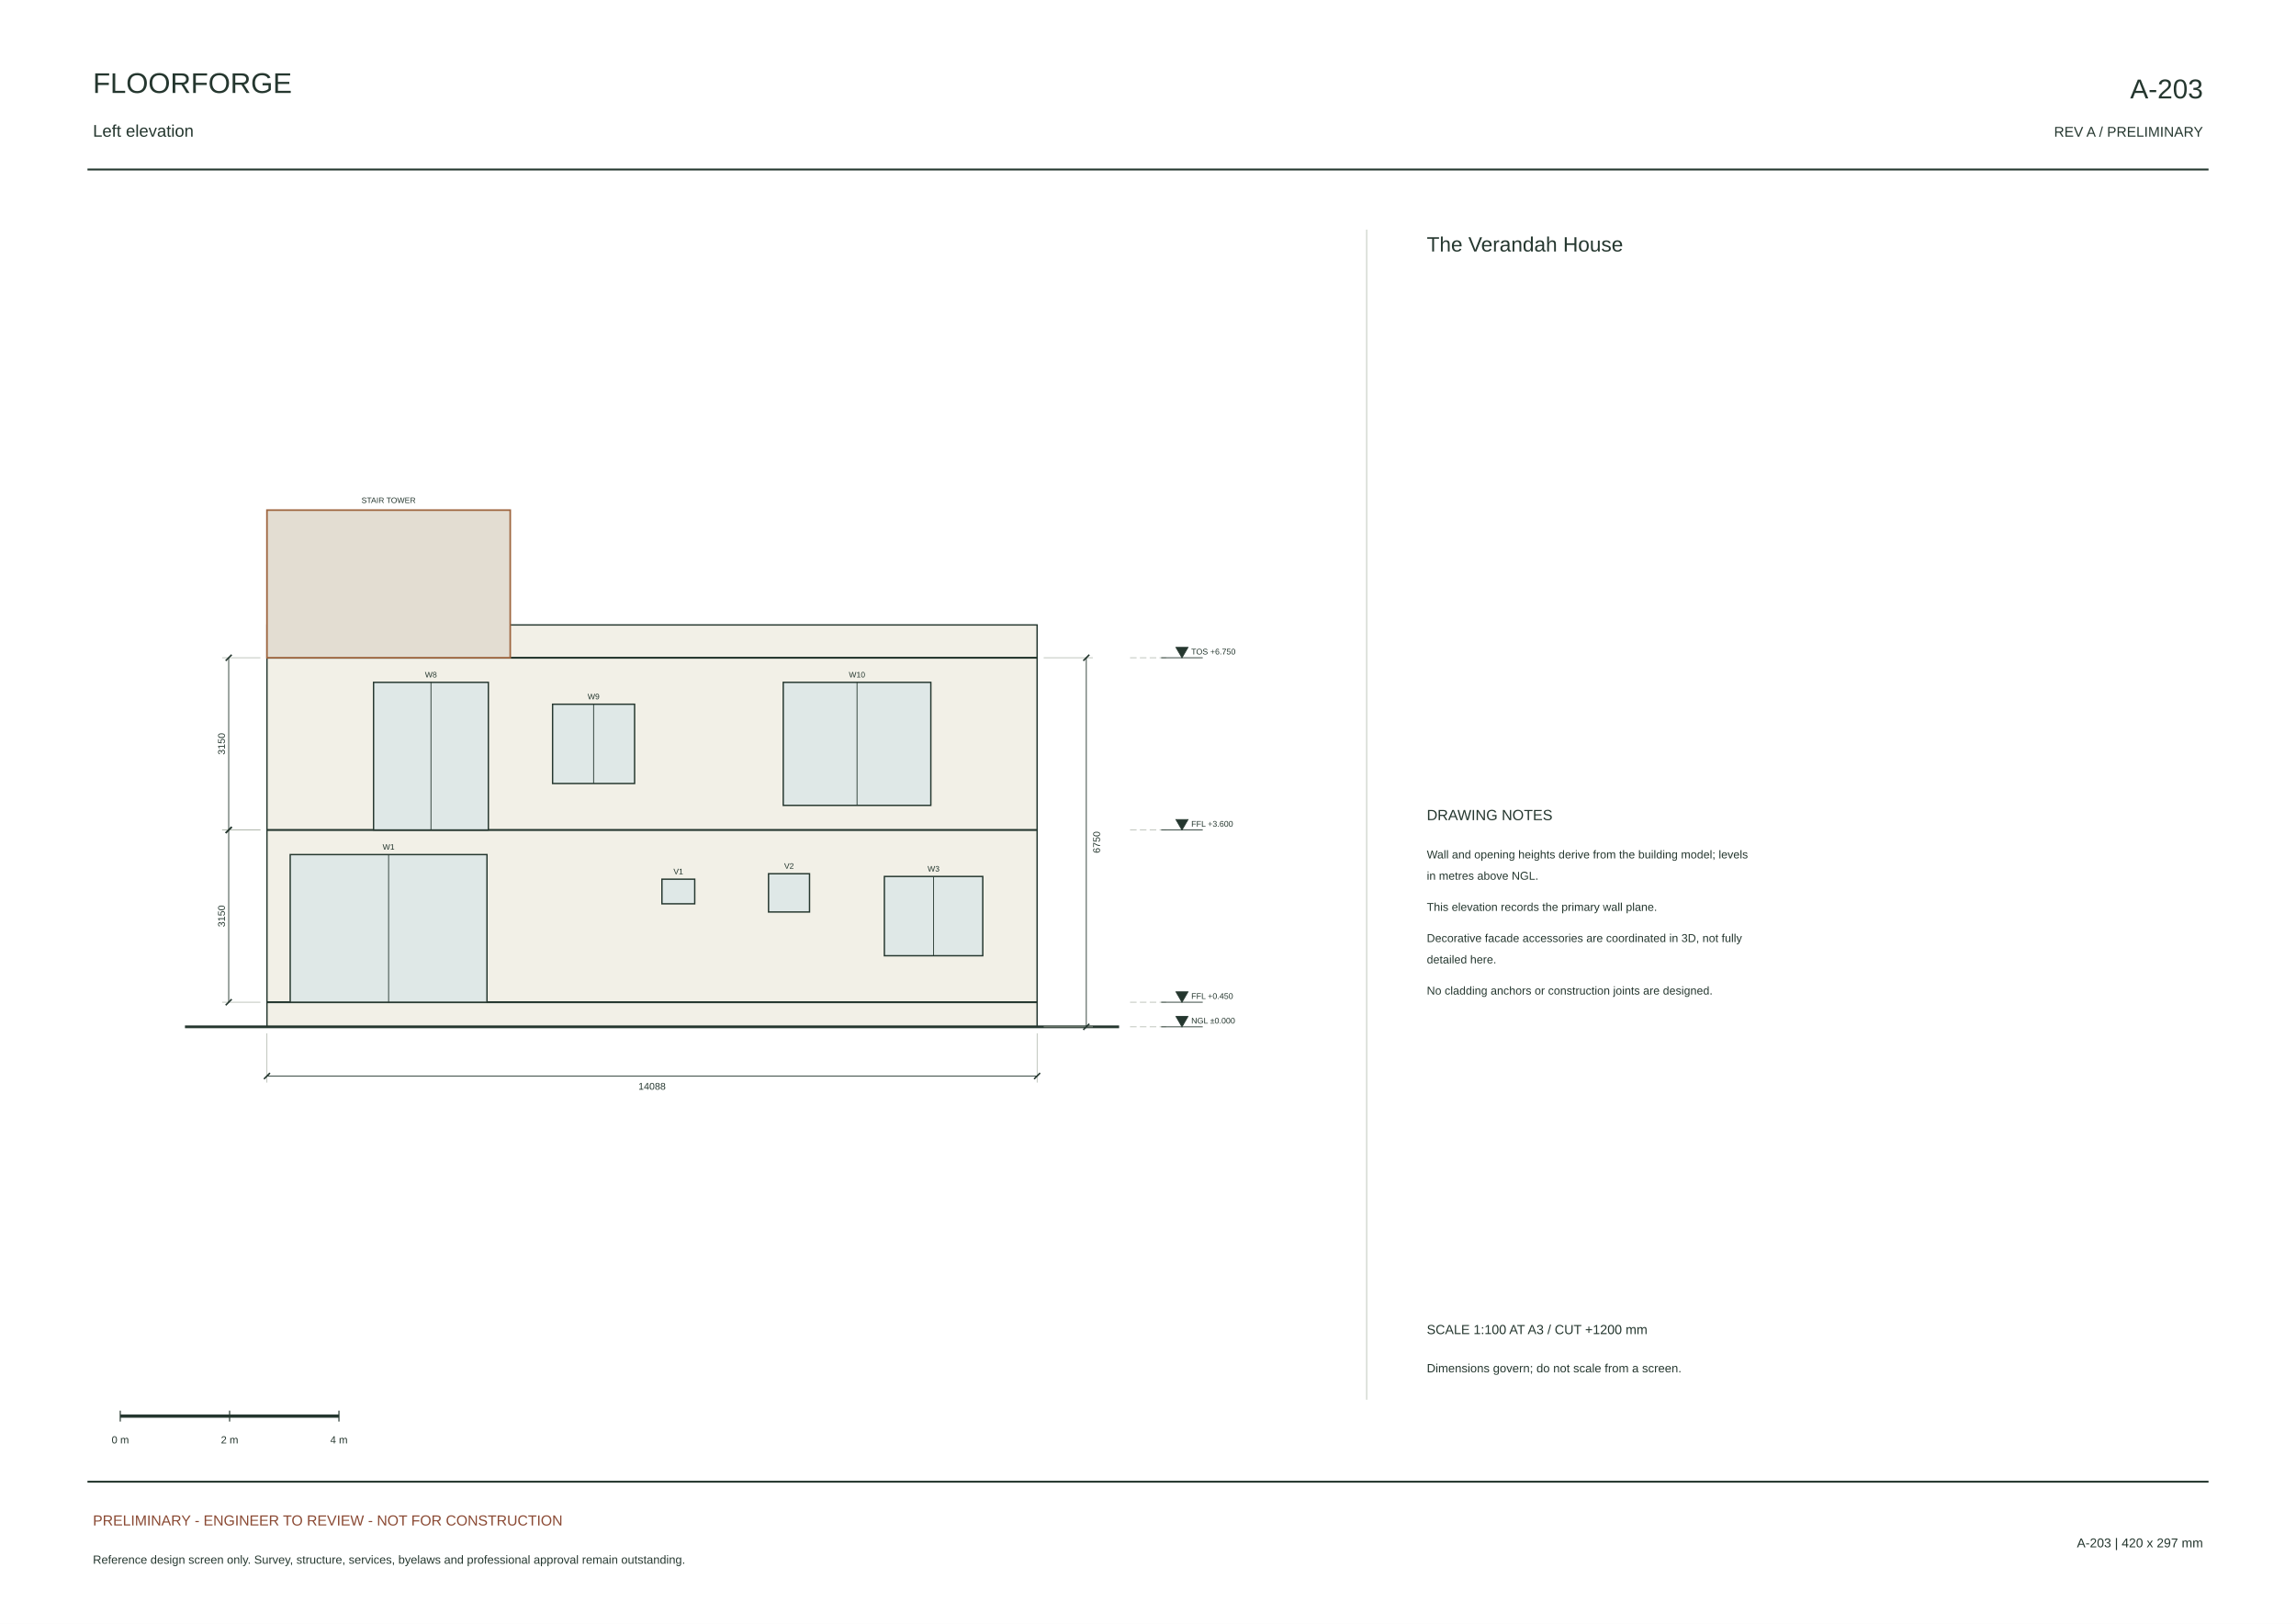
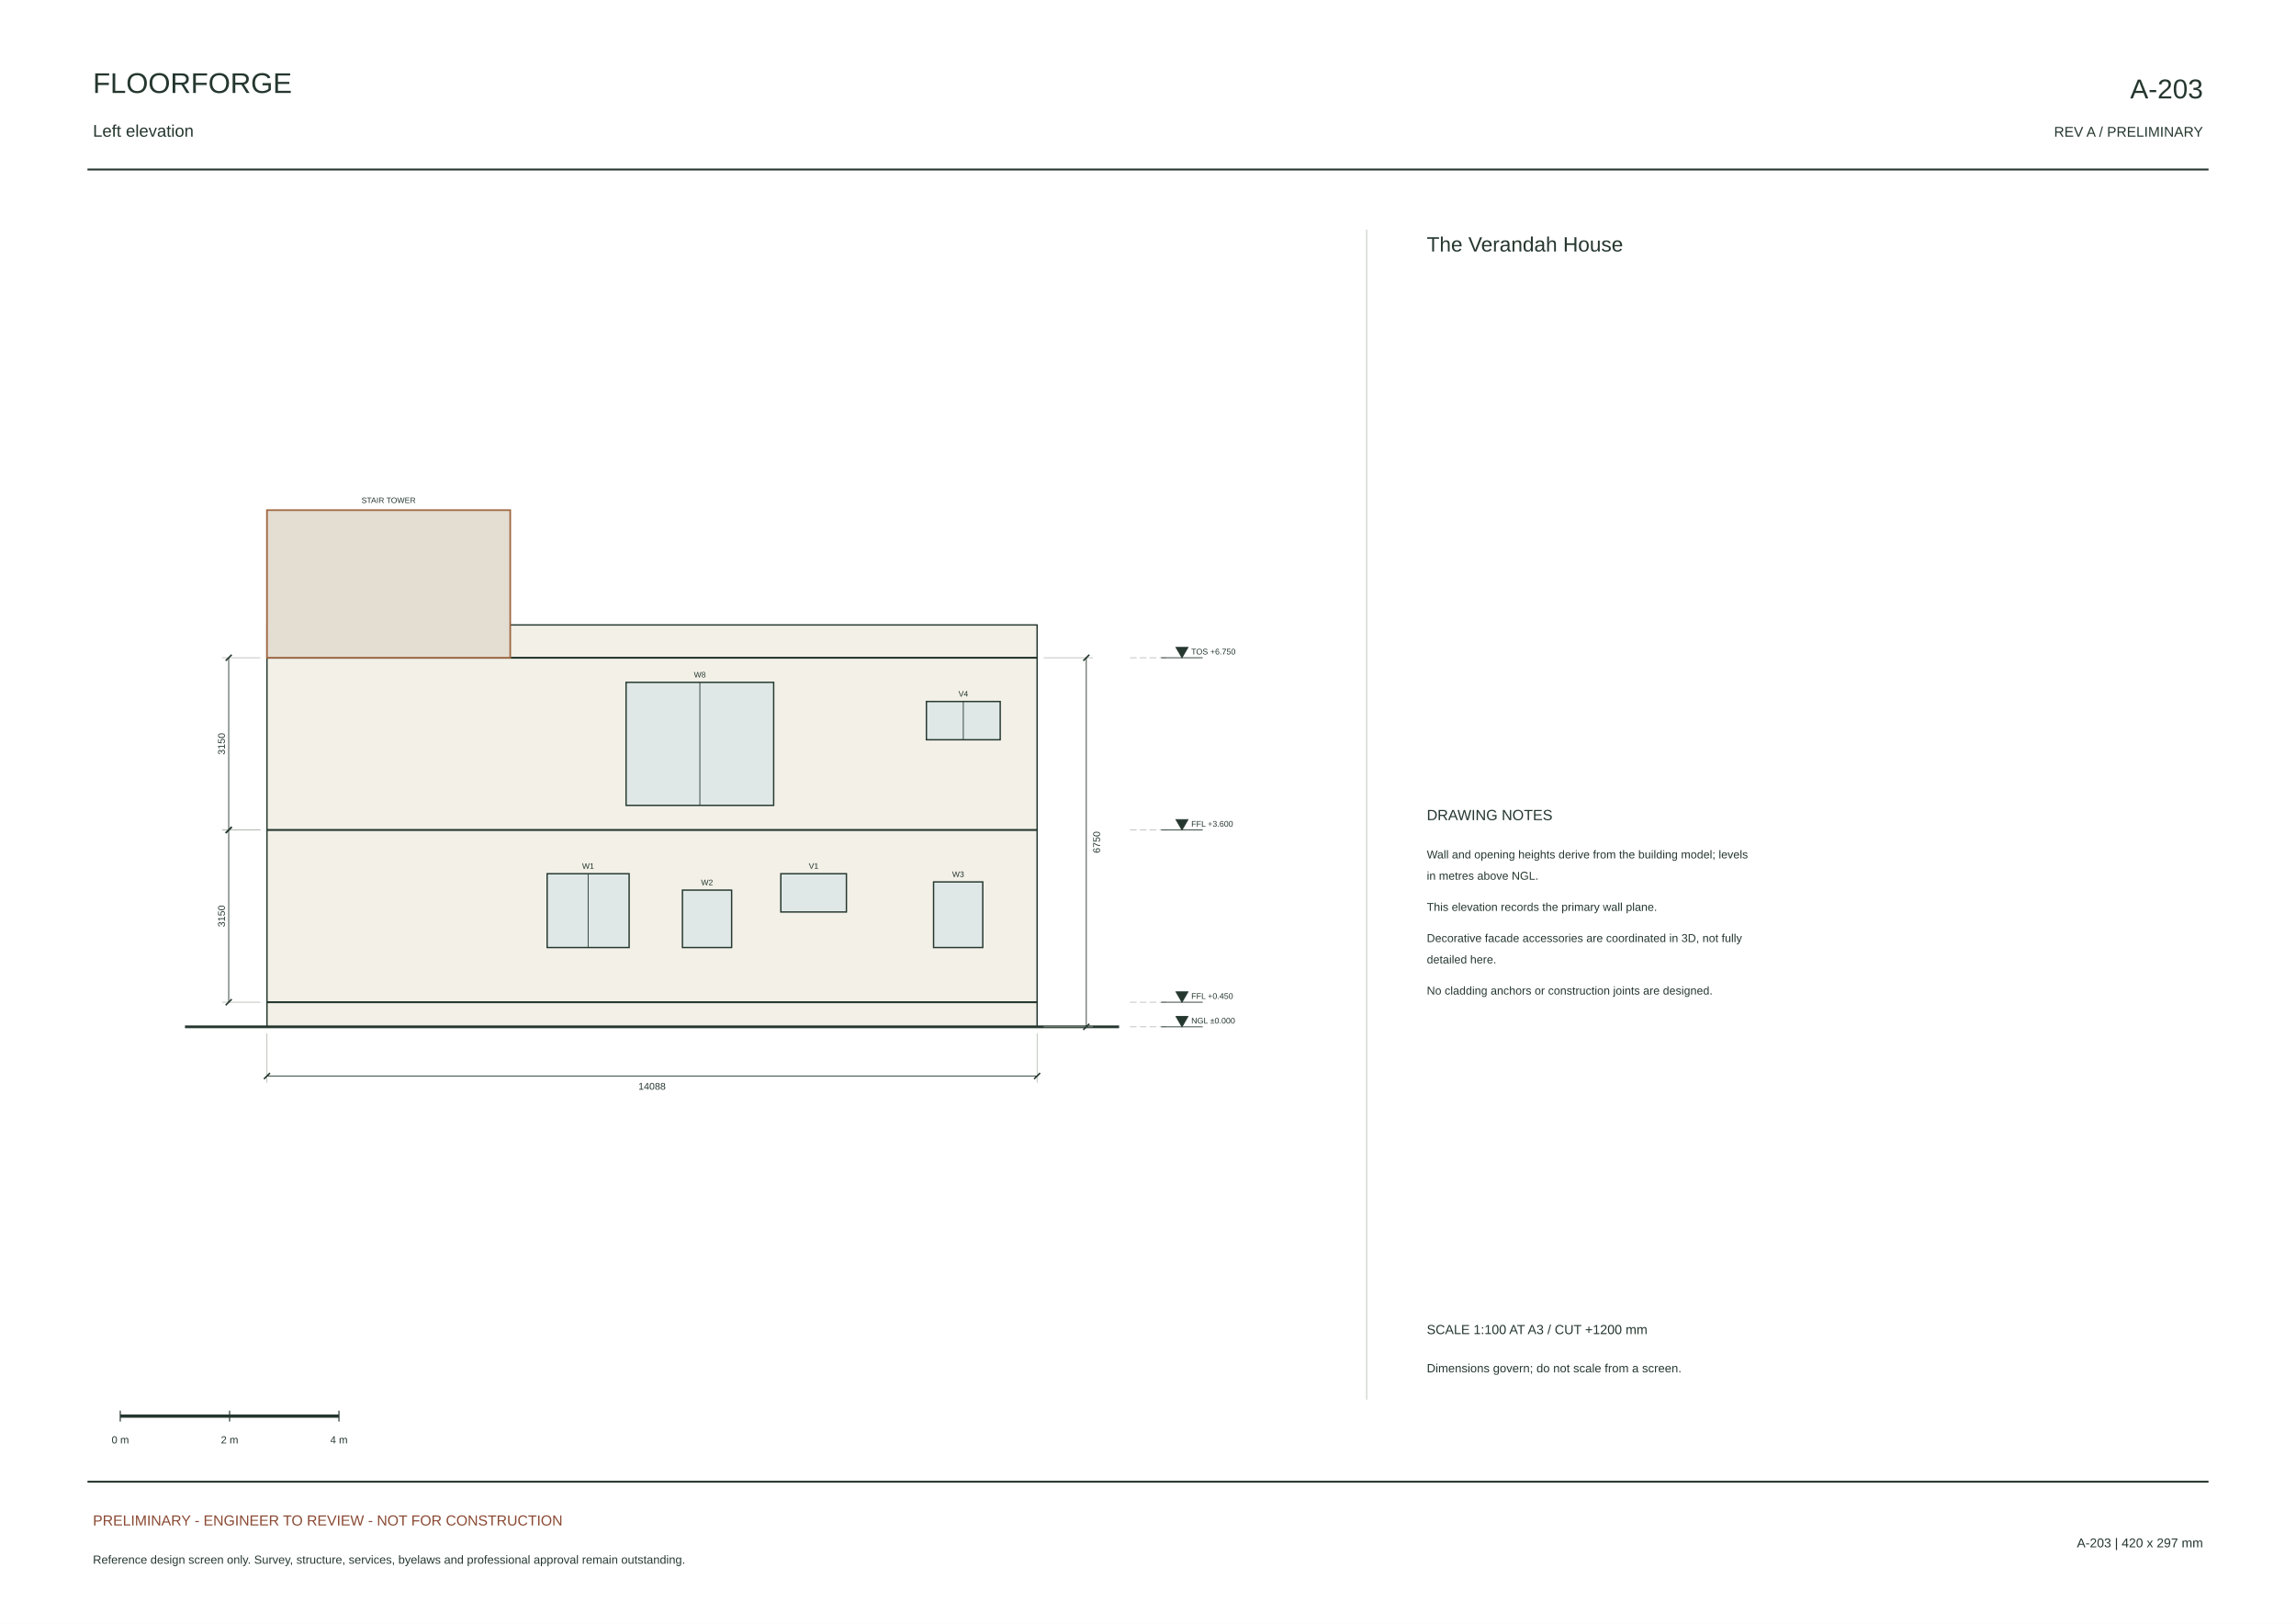
<svg xmlns="http://www.w3.org/2000/svg" width="420mm" height="297mm" viewBox="0 0 420 297">
  <rect width="420" height="297" fill="white" />
  <g font-family="Arial,Helvetica,sans-serif">
    <path d="M 16 31 H 404 M 16 271 H 404" stroke="#25372f" stroke-width=".35" />
    <text x="17" y="17" fill="#25372f" font-size="5.2" text-anchor="start">FLOORFORGE</text>
    <text x="17" y="25" fill="#25372f" font-size="3.1" text-anchor="start">Left elevation</text>
    <text x="403" y="18" fill="#25372f" font-size="5" text-anchor="end">A-203</text>
    <text x="403" y="25" fill="#25372f" font-size="2.6" text-anchor="end">REV A / PRELIMINARY</text>
    <polygon points="48.835,187.8 189.715,187.8 189.715,114.3 48.835,114.3" fill="#f2f0e7" stroke="#25372f" stroke-width="0.25" />
    <path d="M 33.835 187.8 L 204.715 187.8" fill="none" stroke="#25372f" stroke-width="0.5" />
    <path d="M 48.835 183.3 L 189.715 183.3" fill="none" stroke="#25372f" stroke-width="0.35" />
    <path d="M 48.835 151.8 L 189.715 151.8" fill="none" stroke="#25372f" stroke-width="0.35" />
    <path d="M 48.835 120.3 L 189.715 120.3" fill="none" stroke="#25372f" stroke-width="0.35" />
-     <polygon points="53.085,183.3 89.085,183.3 89.085,156.3 53.085,156.3" fill="#dfe8e7" stroke="#25372f" stroke-width="0.25" />
-     <path d="M 71.085 183.3 L 71.085 156.3" fill="none" stroke="#25372f" stroke-width="0.15" />
-     <text x="71.085" y="155.4" fill="#25372f" font-size="1.45" text-anchor="middle">W1</text>
-     <polygon points="121.085,165.3 127.085,165.3 127.085,160.8 121.085,160.8" fill="#dfe8e7" stroke="#25372f" stroke-width="0.25" />
-     <text x="124.085" y="159.9" fill="#25372f" font-size="1.45" text-anchor="middle">V1</text>
-     <polygon points="140.585,166.8 148.085,166.8 148.085,159.8 140.585,159.8" fill="#dfe8e7" stroke="#25372f" stroke-width="0.25" />
-     <text x="144.335" y="158.9" fill="#25372f" font-size="1.45" text-anchor="middle">V2</text>
-     <polygon points="161.775,174.8 179.775,174.8 179.775,160.3 161.775,160.3" fill="#dfe8e7" stroke="#25372f" stroke-width="0.25" />
-     <path d="M 170.775 174.8 L 170.775 160.3" fill="none" stroke="#25372f" stroke-width="0.15" />
-     <text x="170.775" y="159.4" fill="#25372f" font-size="1.45" text-anchor="middle">W3</text>
-     <polygon points="68.335,151.8 89.335,151.8 89.335,124.8 68.335,124.8" fill="#dfe8e7" stroke="#25372f" stroke-width="0.25" />
-     <path d="M 78.835 151.8 L 78.835 124.8" fill="none" stroke="#25372f" stroke-width="0.15" />
-     <text x="78.835" y="123.9" fill="#25372f" font-size="1.45" text-anchor="middle">W8</text>
-     <polygon points="101.085,143.3 116.085,143.3 116.085,128.8 101.085,128.8" fill="#dfe8e7" stroke="#25372f" stroke-width="0.25" />
-     <path d="M 108.585 143.3 L 108.585 128.8" fill="none" stroke="#25372f" stroke-width="0.15" />
-     <text x="108.585" y="127.9" fill="#25372f" font-size="1.45" text-anchor="middle">W9</text>
-     <polygon points="143.275,147.3 170.275,147.3 170.275,124.8 143.275,124.8" fill="#dfe8e7" stroke="#25372f" stroke-width="0.25" />
-     <path d="M 156.775 147.3 L 156.775 124.8" fill="none" stroke="#25372f" stroke-width="0.15" />
-     <text x="156.775" y="123.9" fill="#25372f" font-size="1.45" text-anchor="middle">W10</text>
+     <polygon points="100.085,173.3 115.085,173.3 115.085,159.8 100.085,159.8" fill="#dfe8e7" stroke="#25372f" stroke-width="0.25" />
+     <path d="M 107.585 173.3 L 107.585 159.8" fill="none" stroke="#25372f" stroke-width="0.15" />
+     <text x="107.585" y="158.9" fill="#25372f" font-size="1.45" text-anchor="middle">W1</text>
+     <polygon points="124.835,173.3 133.835,173.3 133.835,162.8 124.835,162.8" fill="#dfe8e7" stroke="#25372f" stroke-width="0.25" />
+     <text x="129.335" y="161.9" fill="#25372f" font-size="1.45" text-anchor="middle">W2</text>
+     <polygon points="142.835,166.8 154.835,166.8 154.835,159.8 142.835,159.8" fill="#dfe8e7" stroke="#25372f" stroke-width="0.25" />
+     <text x="148.835" y="158.9" fill="#25372f" font-size="1.45" text-anchor="middle">V1</text>
+     <polygon points="170.775,173.3 179.775,173.3 179.775,161.3 170.775,161.3" fill="#dfe8e7" stroke="#25372f" stroke-width="0.25" />
+     <text x="175.275" y="160.4" fill="#25372f" font-size="1.45" text-anchor="middle">W3</text>
+     <polygon points="114.525,147.3 141.525,147.3 141.525,124.8 114.525,124.8" fill="#dfe8e7" stroke="#25372f" stroke-width="0.25" />
+     <path d="M 128.025 147.3 L 128.025 124.8" fill="none" stroke="#25372f" stroke-width="0.15" />
+     <text x="128.025" y="123.9" fill="#25372f" font-size="1.45" text-anchor="middle">W8</text>
+     <polygon points="169.465,135.3 182.965,135.3 182.965,128.3 169.465,128.3" fill="#dfe8e7" stroke="#25372f" stroke-width="0.25" />
+     <path d="M 176.215 135.3 L 176.215 128.3" fill="none" stroke="#25372f" stroke-width="0.15" />
+     <text x="176.215" y="127.4" fill="#25372f" font-size="1.45" text-anchor="middle">V4</text>
    <polygon points="48.835,120.3 93.335,120.3 93.335,93.3 48.835,93.3" fill="#e3ddd2" stroke="#9e653f" stroke-width="0.3" />
    <text x="71.085" y="92" fill="#25372f" font-size="1.45" text-anchor="middle">STAIR TOWER</text>
    <path d="M 48.835 189 L 48.835 198" fill="none" stroke="#a8afa4" stroke-width="0.12" />
    <path d="M 189.715 189 L 189.715 198" fill="none" stroke="#a8afa4" stroke-width="0.12" />
    <path d="M 48.835 196.8 L 189.715 196.8" fill="none" stroke="#25372f" stroke-width="0.15" />
    <path d="M 48.285 197.35 L 49.385 196.25" fill="none" stroke="#25372f" stroke-width="0.28" />
    <path d="M 189.165 197.35 L 190.265 196.25" fill="none" stroke="#25372f" stroke-width="0.28" />
    <text x="119.275" y="199.3" fill="#25372f" font-size="1.8" text-anchor="middle">14088</text>
    <path d="M 190.915 187.8 L 199.915 187.8" fill="none" stroke="#a8afa4" stroke-width="0.12" />
    <path d="M 190.915 120.3 L 199.915 120.3" fill="none" stroke="#a8afa4" stroke-width="0.12" />
    <path d="M 198.715 187.8 L 198.715 120.3" fill="none" stroke="#25372f" stroke-width="0.15" />
    <path d="M 198.165 188.35 L 199.265 187.25" fill="none" stroke="#25372f" stroke-width="0.28" />
    <path d="M 198.165 120.85 L 199.265 119.75" fill="none" stroke="#25372f" stroke-width="0.28" />
    <text x="201.215" y="154.05" fill="#25372f" font-size="1.8" text-anchor="middle" transform="rotate(-90.0 201.215 154.05)">6750</text>
    <path d="M 47.635 183.3 L 40.635 183.3" fill="none" stroke="#a8afa4" stroke-width="0.12" />
    <path d="M 47.635 151.8 L 40.635 151.8" fill="none" stroke="#a8afa4" stroke-width="0.12" />
    <path d="M 41.835 183.3 L 41.835 151.8" fill="none" stroke="#25372f" stroke-width="0.15" />
    <path d="M 41.285 183.85 L 42.385 182.75" fill="none" stroke="#25372f" stroke-width="0.28" />
    <path d="M 41.285 152.35 L 42.385 151.25" fill="none" stroke="#25372f" stroke-width="0.28" />
    <text x="41.135" y="167.55" fill="#25372f" font-size="1.8" text-anchor="middle" transform="rotate(-90.0 41.135 167.55)">3150</text>
    <path d="M 47.635 151.8 L 40.635 151.8" fill="none" stroke="#a8afa4" stroke-width="0.12" />
    <path d="M 47.635 120.3 L 40.635 120.3" fill="none" stroke="#a8afa4" stroke-width="0.12" />
    <path d="M 41.835 151.8 L 41.835 120.3" fill="none" stroke="#25372f" stroke-width="0.15" />
    <path d="M 41.285 152.35 L 42.385 151.25" fill="none" stroke="#25372f" stroke-width="0.28" />
    <path d="M 41.285 120.85 L 42.385 119.75" fill="none" stroke="#25372f" stroke-width="0.28" />
    <text x="41.135" y="136.05" fill="#25372f" font-size="1.8" text-anchor="middle" transform="rotate(-90.0 41.135 136.05)">3150</text>
    <path d="M 206.715 187.8 L 213.715 187.8" fill="none" stroke="#a8afa4" stroke-width="0.12" stroke-dasharray="1.2 .6" />
    <polygon points="215.115,185.9 217.315,185.9 216.215,187.8" fill="#25372f" stroke="#25372f" stroke-width="0.15" />
    <path d="M 212.415 187.8 L 220.015 187.8" fill="none" stroke="#25372f" stroke-width="0.15" />
    <text x="217.915" y="187.2" fill="#25372f" font-size="1.5" text-anchor="start">NGL ±0.000</text>
    <path d="M 206.715 183.3 L 213.715 183.3" fill="none" stroke="#a8afa4" stroke-width="0.12" stroke-dasharray="1.2 .6" />
    <polygon points="215.115,181.4 217.315,181.4 216.215,183.3" fill="#25372f" stroke="#25372f" stroke-width="0.15" />
    <path d="M 212.415 183.3 L 220.015 183.3" fill="none" stroke="#25372f" stroke-width="0.15" />
    <text x="217.915" y="182.7" fill="#25372f" font-size="1.5" text-anchor="start">FFL +0.450</text>
    <path d="M 206.715 151.8 L 213.715 151.8" fill="none" stroke="#a8afa4" stroke-width="0.12" stroke-dasharray="1.2 .6" />
    <polygon points="215.115,149.9 217.315,149.9 216.215,151.8" fill="#25372f" stroke="#25372f" stroke-width="0.15" />
    <path d="M 212.415 151.8 L 220.015 151.8" fill="none" stroke="#25372f" stroke-width="0.15" />
    <text x="217.915" y="151.2" fill="#25372f" font-size="1.5" text-anchor="start">FFL +3.600</text>
    <path d="M 206.715 120.3 L 213.715 120.3" fill="none" stroke="#a8afa4" stroke-width="0.12" stroke-dasharray="1.2 .6" />
    <polygon points="215.115,118.4 217.315,118.4 216.215,120.3" fill="#25372f" stroke="#25372f" stroke-width="0.15" />
    <path d="M 212.415 120.3 L 220.015 120.3" fill="none" stroke="#25372f" stroke-width="0.15" />
    <text x="217.915" y="119.7" fill="#25372f" font-size="1.5" text-anchor="start">TOS +6.750</text>
    <path d="M 250 42 V 256" stroke="#c9d0c7" stroke-width=".2" />
    <text x="261" y="46" fill="#25372f" font-size="3.8" text-anchor="start">The Verandah House</text>
    <text x="261" y="150" fill="#25372f" font-size="2.7" text-anchor="start">DRAWING NOTES</text>
    <text x="261" y="157" fill="#25372f" font-size="2.1" text-anchor="start">Wall and opening heights derive from the building model; levels</text>
    <text x="261" y="160.9" fill="#25372f" font-size="2.1" text-anchor="start">in metres above NGL.</text>
    <text x="261" y="166.6" fill="#25372f" font-size="2.1" text-anchor="start">This elevation records the primary wall plane.</text>
    <text x="261" y="172.3" fill="#25372f" font-size="2.1" text-anchor="start">Decorative facade accessories are coordinated in 3D, not fully</text>
    <text x="261" y="176.2" fill="#25372f" font-size="2.1" text-anchor="start">detailed here.</text>
    <text x="261" y="181.9" fill="#25372f" font-size="2.1" text-anchor="start">No cladding anchors or construction joints are designed.</text>
    <text x="261" y="244" fill="#25372f" font-size="2.4" text-anchor="start">SCALE 1:100 AT A3 / CUT +1200 mm</text>
    <text x="261" y="251" fill="#25372f" font-size="2.2" text-anchor="start">Dimensions govern; do not scale from a screen.</text>
    <path d="M 22 259 H 62.0" stroke="#25372f" stroke-width=".6" />
    <path d="M 22.0 258 V 260" stroke="#25372f" stroke-width=".2" />
    <text x="22" y="264" fill="#25372f" font-size="1.9" text-anchor="middle">0 m</text>
    <path d="M 42.0 258 V 260" stroke="#25372f" stroke-width=".2" />
    <text x="42" y="264" fill="#25372f" font-size="1.9" text-anchor="middle">2 m</text>
    <path d="M 62.0 258 V 260" stroke="#25372f" stroke-width=".2" />
    <text x="62" y="264" fill="#25372f" font-size="1.9" text-anchor="middle">4 m</text>
    <text x="17" y="279" fill="#8a4933" font-size="2.65" text-anchor="start">PRELIMINARY - ENGINEER TO REVIEW - NOT FOR CONSTRUCTION</text>
    <text x="17" y="286" fill="#25372f" font-size="2.15" text-anchor="start">Reference design screen only. Survey, structure, services, byelaws and professional approval remain outstanding.</text>
    <text x="403" y="283" fill="#25372f" font-size="2.35" text-anchor="end">A-203  |  420 x 297 mm</text>
  </g>
</svg>
